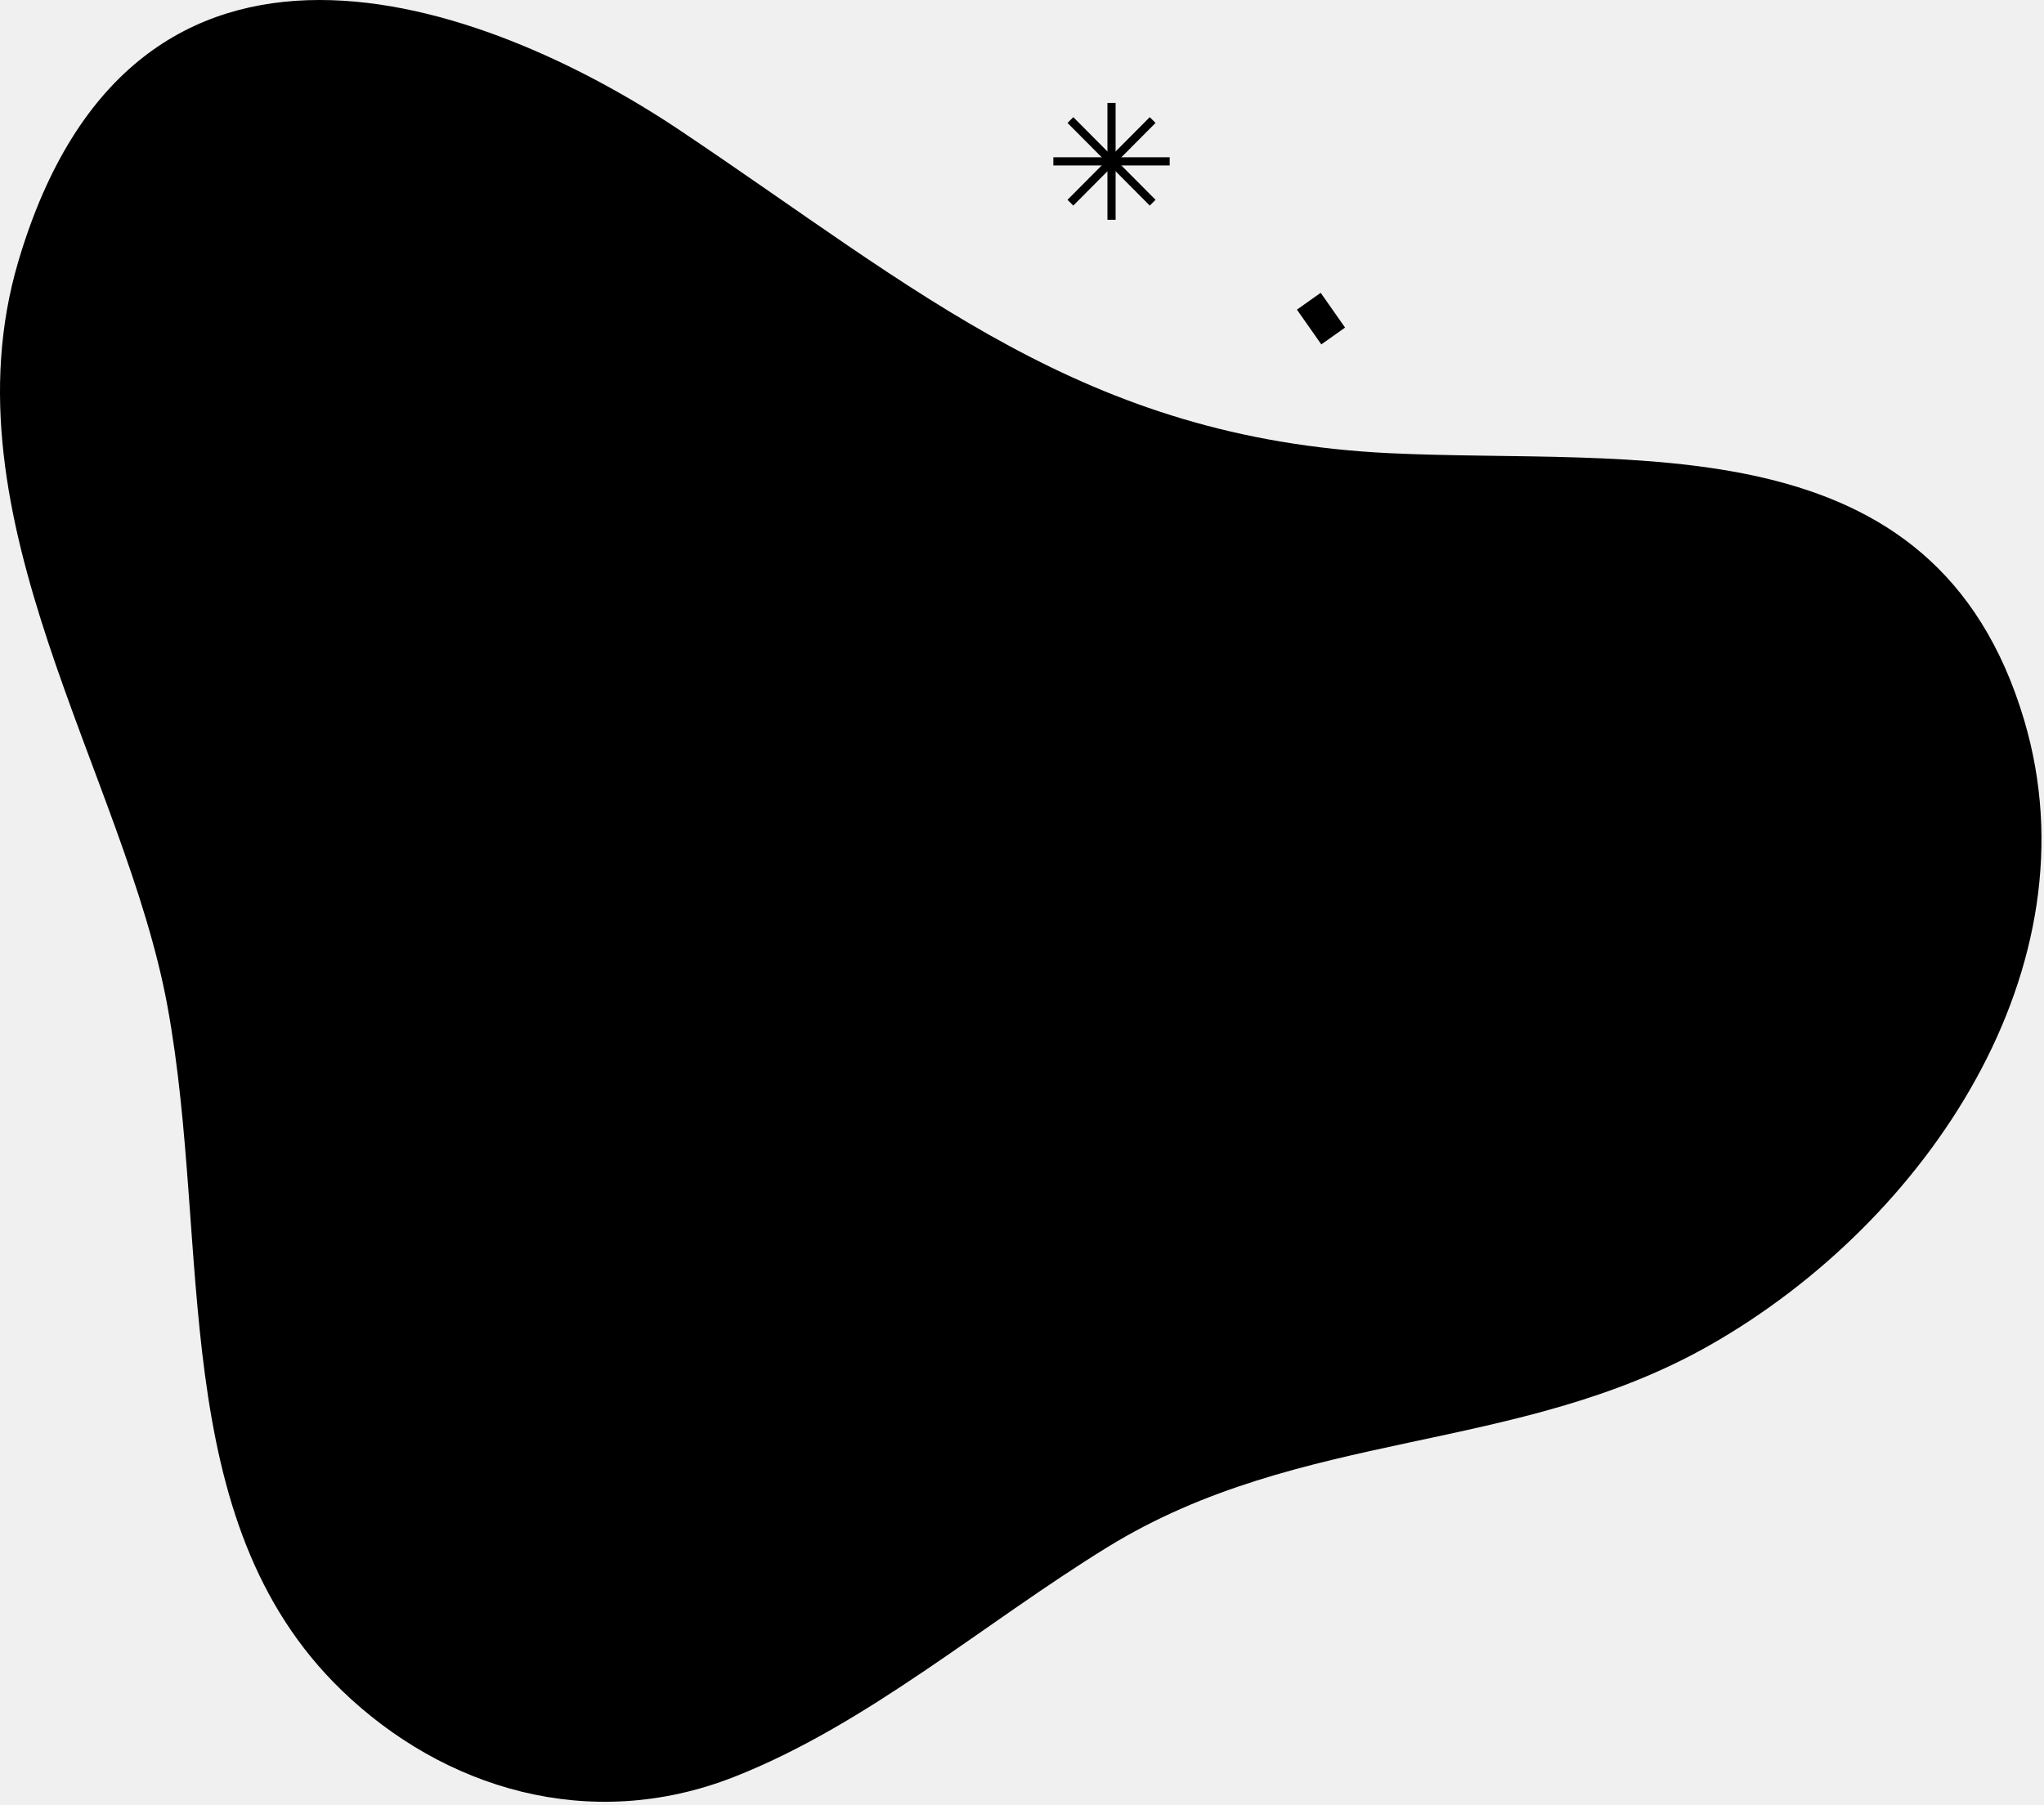
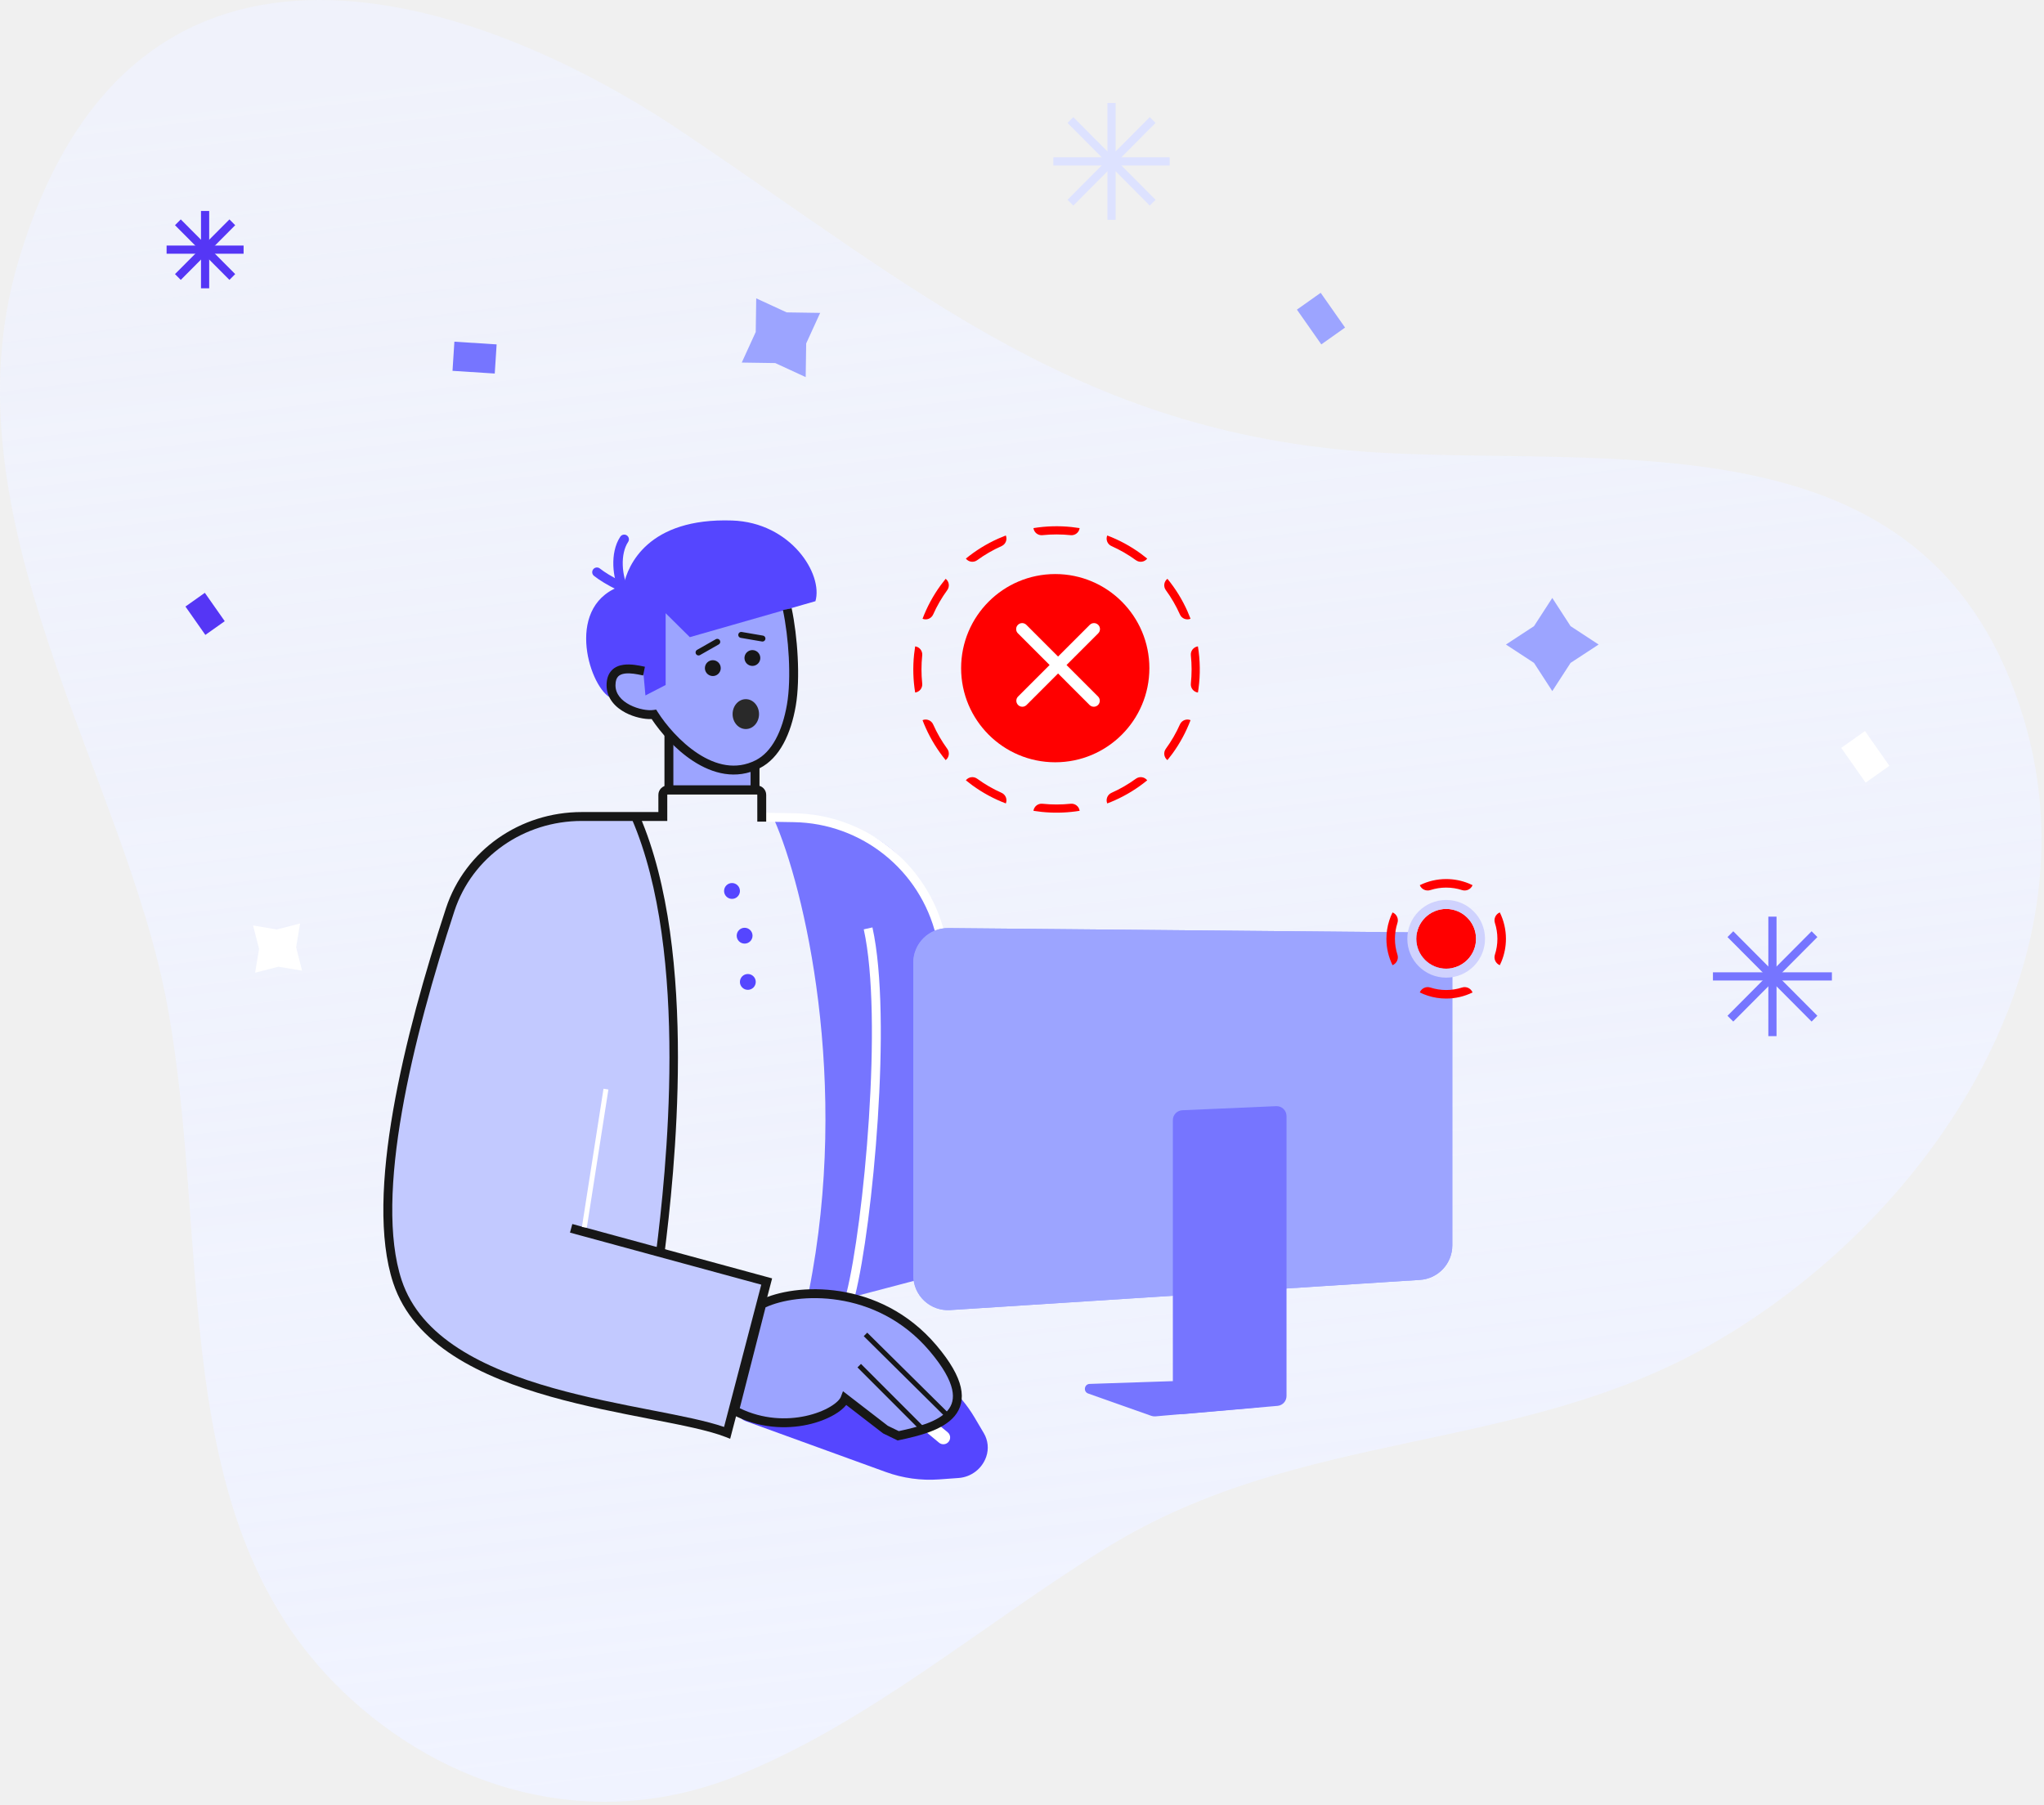
<svg xmlns="http://www.w3.org/2000/svg" fill="none" viewBox="0 0 342 302">
  <g clip-path="url(#a)">
-     <path fill="currentColor" d="M3.05 43.799C22.41-21.866 81.163.047 113.539 21.659c40.264 26.922 67.744 51.694 118.926 54.177 40.948 1.964 91.259-5.702 106.218 44.677 12.27 41.292-16.206 83.865-52.528 104.553-32.334 18.42-68.417 13.866-100.863 33.845-20.788 12.806-40.201 29.7-62.518 38.464-24.154 9.453-48.6 1.921-65.597-14.5-29.506-28.531-21.803-74.188-29.133-114.356C20.965 129.609-9.65 86.821 3.05 43.799Z" />
-     <path fill="currentColor" d="M134.021 228.075c.17-.108.358-.187.555-.231l4.453-1.007a22.224 22.224 0 0 1 24.033 10.37l1.553 2.628a4.722 4.722 0 0 1 .4 3.939 5.29 5.29 0 0 1-4.62 3.557l-3.259.237a21.598 21.598 0 0 1-8.925-1.239l-23.455-8.515c-1.558-.566-1.792-2.673-.395-3.565l9.66-6.174Z" />
-     <rect width="5.644" height="2.263" x="155.096" y="236.803" fill="currentColor" rx="1.132" transform="rotate(39.703 155.096 236.803)" />
-     <path fill="currentColor" d="M135.318 216.186c7.034-35.172-.828-67.862-5.793-79.034 1.241 0 8.276-.227 12.827 1.241 12.828 4.138 14.483 17.215 16.138 22.594 1.311 4.262 11.362 47.688 11.823 47.989l.011-.004c-.003.006-.006.007-.011.004l-11.823 3.899-15.724 4.138-7.448-.827Z" />
-     <path fill="currentColor" fill-rule="evenodd" d="m93.418 191.557 7.325-19.882-.758-.28-7.325 19.883.758.279Z" clip-rule="evenodd" />
-     <path fill="currentColor" fill-rule="evenodd" d="M103.86 97.238c-1.413-.68-2.713-1.483-3.503-2.113a.789.789 0 0 0-.983 1.234c.906.721 2.313 1.584 3.803 2.3 1.48.712 3.126 1.32 4.5 1.465l.166-1.569c-1.106-.117-2.559-.633-3.983-1.317Z" clip-rule="evenodd" />
-     <path fill="currentColor" fill-rule="evenodd" d="M104.2 94.572c-.047-1.477.234-2.885.899-3.883a.788.788 0 1 0-1.312-.875c-.913 1.369-1.217 3.144-1.163 4.809.054 1.67.472 3.343 1.126 4.567l1.391-.743c-.521-.977-.893-2.404-.941-3.875Z" clip-rule="evenodd" />
-     <path fill="currentColor" d="M126.332 132.187v-3.558l-14.411-5.484v9.042h14.411Z" />
-     <path fill="currentColor" fill-rule="evenodd" d="M111.176 122.065v10.866h15.901v-4.816l-15.901-6.05Zm14.412 7.077v2.3h-12.922v-7.216l12.922 4.916Z" clip-rule="evenodd" />
-     <path fill="currentColor" fill-rule="evenodd" d="M145.385 187.172c.776-11.998.767-24.317-.863-31.652l1.454-.323c1.68 7.562 1.671 20.07.895 32.072-.777 12.015-2.332 23.653-3.796 29.511l-1.445-.361c1.432-5.729 2.98-17.263 3.755-29.247Z" clip-rule="evenodd" />
-     <path fill="currentColor" fill-rule="evenodd" d="m132.816 137.581-6.1-.102.024-1.489 6.1.102a26.398 26.398 0 0 1 25.243 20.202l12.712 52.666-1.448.349-12.712-52.665a24.91 24.91 0 0 0-23.819-19.063Z" clip-rule="evenodd" />
-     <path fill="currentColor" d="M126.772 127.888c7.306-3.705 6.697-19.453 5.48-26.864l-3.654-3.706-12.786.927-8.22 6.484v7.411c-1.522-.309-5.355-1.176-5.355 2.529 0 3.706 5.051 5.191 7.182 4.882 2.74 4.323 10.046 12.043 17.353 8.337Z" />
-     <path fill="currentColor" d="M102.782 112.771c.625-1.25 3.549-.922 4.851-.401l.36 4.007 3.382-1.747v-12.014l4.045 4.008 21.017-6.018c1.319-4.516-4.093-13.17-13.93-13.502-14.084-.475-17.469 7.475-18.162 10.824-9.955 2.97-5.93 16.56-2.344 18.749 0-.781.156-2.656.781-3.906Z" />
-     <path fill="currentColor" fill-rule="evenodd" d="M131.676 117.881c.767-4.433.272-11.325-.678-15.792l1.457-.31c.984 4.627 1.492 11.712.688 16.356-.795 4.599-2.647 8.701-6.034 10.419-3.983 2.02-7.93.887-11.133-1.198-3.016-1.965-5.486-4.837-6.938-7.023-1.234.047-2.914-.306-4.353-1.055-1.649-.858-3.193-2.358-3.193-4.607 0-1.063.29-1.897.854-2.49.554-.583 1.283-.839 1.977-.936 1.213-.17 2.574.117 3.348.281l.235.049-.296 1.46a39.016 39.016 0 0 1-.247-.051c-.806-.168-1.899-.395-2.833-.264-.496.07-.861.232-1.104.487-.234.247-.444.674-.444 1.464 0 1.456.981 2.552 2.391 3.285 1.418.738 3.056.987 3.939.859l.478-.069.258.408c1.33 2.099 3.772 5.02 6.741 6.954 2.963 1.929 6.322 2.803 9.646 1.117 2.732-1.385 4.465-4.864 5.241-9.344Z" clip-rule="evenodd" />
-     <path fill="currentColor" d="M110.904 209.846c6.207-49.522-2.768-67.927-4.965-73.108-2.355-.628-11.185-1.326-18.343 1.311-7.158 2.637-12.275 13.154-13.94 18.083l-6.2 24.468c-1.161 4.678-3.01 18.874-2.482 25.655.659 8.476 3.31 17.379 17.793 23.586 7.862 3.369 35.585 9.517 38.896 9.517l6.62-24.414-17.379-5.098Z" />
-     <path fill="currentColor" fill-rule="evenodd" d="M111.731 131.441c-.868 0-1.572.704-1.572 1.573v2.877H97.315c-10.243 0-19.503 6.348-22.703 16.116-3.473 10.601-6.88 22.589-8.823 33.744-1.937 11.125-2.44 21.543.001 28.937 1.73 5.235 5.436 9.177 10.126 12.208 4.684 3.028 10.386 5.173 16.188 6.813 5.67 1.602 11.477 2.733 16.571 3.725l.363.07c5.215 1.016 9.589 1.883 12.353 2.961l.78.304 7.019-26.84-33.43-9.098-.391 1.437 32.006 8.711-6.226 23.812c-2.916-1.006-7.111-1.83-11.826-2.749l-.343-.066c-5.107-.995-10.861-2.116-16.47-3.701-5.738-1.621-11.28-3.717-15.786-6.63-4.5-2.908-7.928-6.605-9.52-11.424-2.318-7.023-1.878-17.128.052-28.214 1.925-11.056 5.309-22.967 8.771-33.536 2.989-9.123 11.653-15.09 21.288-15.09h14.333v-4.367c0-.046.037-.083.083-.083h14.896c.046 0 .083.037.083.083v4.483h1.49v-4.483c0-.869-.704-1.573-1.573-1.573h-14.896Z" clip-rule="evenodd" />
-     <path fill="currentColor" fill-rule="evenodd" d="m98.184 205.447 3.612-23.128-.818-.128-3.611 23.128.817.128Z" clip-rule="evenodd" />
-     <path fill="currentColor" d="M117.944 111.767a1.325 1.325 0 1 0 2.649.001 1.325 1.325 0 0 0-2.649-.001ZM124.564 110.112a1.325 1.325 0 1 0 2.65 0 1.325 1.325 0 0 0-2.65 0Z" />
-     <path stroke="currentColor" stroke-linecap="round" d="m124.026 106.248 3.544.609M120.01 107.406l-3.126 1.779" />
-     <path fill="currentColor" fill-rule="evenodd" d="M113.433 176.982c.004-13.798-1.424-28.966-6.429-40.526l-1.303.564c4.886 11.286 6.316 26.215 6.311 39.961-.004 13.728-1.438 26.188-2.227 32.496l1.41.176c.791-6.325 2.233-18.855 2.238-32.671Z" clip-rule="evenodd" />
-     <path fill="currentColor" d="M121.154 149.059a1.325 1.325 0 1 0 2.649.001 1.325 1.325 0 0 0-2.649-.001ZM123.263 156.582a1.325 1.325 0 1 0 2.65 0 1.325 1.325 0 0 0-2.65 0ZM123.803 164.318a1.324 1.324 0 1 0 2.649 0 1.324 1.324 0 0 0-2.649 0Z" />
-     <path fill="currentColor" d="M156.123 225.624c-9.208-10.883-23.086-10.16-28.667-7.369l-4.552 17.793c8.462 4.484 17.504.564 18.485-2.035l6.765 5.219 2.134 1.037c6.628-1.395 15.044-3.762 5.835-14.645Z" />
-     <path fill="currentColor" fill-rule="evenodd" d="M140.544 216.076c-5.444-.851-10.47.037-13.421 1.512l-.305.153-4.781 18.69.518.275c4.413 2.338 8.973 2.483 12.555 1.709 1.789-.388 3.353-1.008 4.547-1.716.789-.468 1.474-1.008 1.937-1.587l6.166 4.757 2.432 1.181.25-.052c1.66-.35 3.476-.768 5.109-1.378 1.623-.605 3.151-1.428 4.164-2.637 1.048-1.251 1.491-2.851 1.04-4.84-.441-1.943-1.728-4.24-4.063-7-4.737-5.598-10.68-8.213-16.148-9.067Zm-.23 1.472c5.169.807 10.769 3.272 15.241 8.557 2.269 2.682 3.383 4.762 3.747 6.367.354 1.559.005 2.678-.729 3.554-.768.917-2.011 1.628-3.542 2.199-1.445.538-3.07.926-4.647 1.262l-1.835-.891-7.502-5.787-.355.941c-.153.406-.717 1.028-1.795 1.667-1.041.618-2.451 1.184-4.102 1.542-3.16.683-7.135.587-11.021-1.305l4.317-16.878c2.679-1.232 7.225-2.009 12.223-1.228Z" clip-rule="evenodd" />
-     <path fill="currentColor" fill-rule="evenodd" d="m143.472 228.826 10.277 10.291.585-.585-10.276-10.291-.586.585ZM144.521 223.599l13.616 13.482.583-.588-13.616-13.482-.583.588Z" clip-rule="evenodd" />
-     <path fill="currentColor" d="M152.813 161.103a5.794 5.794 0 0 1 5.847-5.793l78.6.722a5.792 5.792 0 0 1 5.74 5.792v46.577a5.792 5.792 0 0 1-5.422 5.781l-78.6 5.049a5.793 5.793 0 0 1-6.165-5.781v-52.347Z" />
-     <path fill="currentColor" fill-rule="evenodd" d="m237.25 157.107-78.6-.721a4.718 4.718 0 0 0-4.761 4.717v52.347a4.718 4.718 0 0 0 5.02 4.708l78.6-5.049a4.718 4.718 0 0 0 4.415-4.708v-46.577a4.718 4.718 0 0 0-4.674-4.717Zm-78.59-1.797a5.794 5.794 0 0 0-5.847 5.793v52.347a5.793 5.793 0 0 0 6.165 5.781l78.6-5.049a5.792 5.792 0 0 0 5.422-5.781v-46.577a5.792 5.792 0 0 0-5.74-5.792l-78.6-.722Z" clip-rule="evenodd" />
-     <path fill="currentColor" d="M182.075 233.196c-.862-.305-.665-1.576.248-1.607l19.795-.669a1.66 1.66 0 0 1 .624.1l7.916 2.895c.831.304.67 1.524-.211 1.602l-17.117 1.502a1.646 1.646 0 0 1-.696-.088l-10.559-3.735Z" />
-     <path fill="currentColor" d="M196.242 187.446c0-.886.698-1.615 1.583-1.654l15.707-.683a1.655 1.655 0 0 1 1.727 1.653v46.852c0 .859-.656 1.575-1.511 1.649l-15.708 1.367a1.655 1.655 0 0 1-1.798-1.649v-47.535Z" />
-     <path fill="currentColor" fill-rule="evenodd" d="M200.536 115.215a24.135 24.135 0 0 0-.1-7.049 1.369 1.369 0 0 0-1.182 1.499 22.771 22.771 0 0 1 0 4.728 1.37 1.37 0 0 0 1.182 1.499c.036-.225.07-.45.1-.677Zm-1.336 5.298a1.37 1.37 0 0 0-1.772.708 22.494 22.494 0 0 1-2.366 4.089 1.37 1.37 0 0 0 .271 1.89 27.804 27.804 0 0 0 .837-1.084 23.932 23.932 0 0 0 3.03-5.603Zm-7.249 10.068a1.37 1.37 0 0 0-1.89-.27 22.548 22.548 0 0 1-4.089 2.365 1.37 1.37 0 0 0-.709 1.773 22.187 22.187 0 0 0 1.267-.522 23.966 23.966 0 0 0 5.421-3.346Zm-11.308 5.103a1.37 1.37 0 0 0-1.499-1.182 22.805 22.805 0 0 1-4.729 0 1.37 1.37 0 0 0-1.499 1.182 25.141 25.141 0 0 0 1.358.18 24.101 24.101 0 0 0 5.691-.08c.227-.03.453-.064.678-.1Zm-12.348-1.235a1.37 1.37 0 0 0-.708-1.773 22.548 22.548 0 0 1-4.089-2.365 1.37 1.37 0 0 0-1.89.27 24.449 24.449 0 0 0 1.084.837 23.966 23.966 0 0 0 5.603 3.031Zm-10.069-7.249a1.369 1.369 0 0 0 .27-1.89 22.548 22.548 0 0 1-2.365-4.089 1.37 1.37 0 0 0-1.772-.708 20.528 20.528 0 0 0 .521 1.266 23.932 23.932 0 0 0 3.346 5.421Zm-5.103-11.308a1.37 1.37 0 0 0 1.182-1.499 22.771 22.771 0 0 1 0-4.728 1.369 1.369 0 0 0-1.182-1.499 24.493 24.493 0 0 0-.18 1.357 24.135 24.135 0 0 0 .18 6.369Zm1.236-12.347a1.37 1.37 0 0 0 1.772-.709 22.552 22.552 0 0 1 2.365-4.088 1.369 1.369 0 0 0-.27-1.89 27.5 27.5 0 0 0-.837 1.084 23.947 23.947 0 0 0-3.03 5.603Zm7.249-10.069a1.37 1.37 0 0 0 1.89.27 22.56 22.56 0 0 1 4.089-2.364c.679-.303.99-1.09.708-1.773a25.13 25.13 0 0 0-1.266.522 23.953 23.953 0 0 0-5.421 3.345Zm11.308-5.102a1.37 1.37 0 0 0 1.499 1.182 22.911 22.911 0 0 1 4.729 0 1.37 1.37 0 0 0 1.499-1.182 24.366 24.366 0 0 0-1.358-.18 24.218 24.218 0 0 0-6.369.18Zm12.347 1.235a1.37 1.37 0 0 0 .709 1.773 22.56 22.56 0 0 1 4.089 2.365 1.37 1.37 0 0 0 1.89-.27 24.418 24.418 0 0 0-1.084-.838 23.953 23.953 0 0 0-5.604-3.03Zm10.07 7.249a1.37 1.37 0 0 0-.271 1.89c.925 1.269 1.72 2.639 2.366 4.088a1.37 1.37 0 0 0 1.772.709 23.386 23.386 0 0 0-.521-1.266 23.947 23.947 0 0 0-3.346-5.421Z" clip-rule="evenodd" />
-     <path fill="currentColor" d="M192.312 111.812c0 8.698-7.051 15.749-15.749 15.749-8.699 0-15.75-7.051-15.75-15.749 0-8.697 7.051-15.748 15.75-15.748 8.698 0 15.749 7.051 15.749 15.748Z" />
-     <path fill="currentColor" d="M170.315 104.566a1 1 0 0 1 1.417 0l5.302 5.302 5.303-5.302a1 1 0 1 1 1.417 1.416l-5.303 5.303 5.303 5.303a1.003 1.003 0 0 1-1.417 1.417l-5.303-5.303-5.302 5.303a1.003 1.003 0 0 1-1.417-1.417l5.303-5.303-5.303-5.303a1 1 0 0 1 0-1.416Z" />
-     <path fill="currentColor" d="m256.667 104.782 3.06-4.718 3.059 4.718 4.695 3.075-4.695 3.075-3.059 4.717-3.06-4.717-4.695-3.075 4.695-3.075ZM126.448 55.556l.084-5.63 5.093 2.349 5.603.084-2.338 5.117-.084 5.63-5.093-2.349-5.603-.084 2.338-5.117Z" />
-     <path fill="currentColor" d="m46.313 155.539 3.895-1.001-.66 3.985.997 3.913-3.966-.663-3.895 1.002.66-3.985-.997-3.914 3.966.663Z" />
-     <path fill="currentColor" d="m76.027 57.179 7.068.453-.313 4.877-7.068-.453.313-4.877Z" />
-     <path fill="currentColor" d="m312.048 122.337 4.08 5.817-3.975 2.816-4.08-5.818 3.975-2.815Z" />
-     <path fill="currentColor" d="m34.273 99.204 3.33 4.747-3.244 2.297-3.33-4.747 3.244-2.297Z" />
-     <path fill="currentColor" d="m220.975 49 4.08 5.817-3.975 2.815-4.08-5.817L220.975 49Z" />
-     <path fill="currentColor" fill-rule="evenodd" d="M186.663 17.227v19.555h-1.369V17.227h1.369Z" clip-rule="evenodd" />
-     <path fill="currentColor" fill-rule="evenodd" d="M195.712 27.69h-19.467v-1.37h19.467v1.37Z" clip-rule="evenodd" />
-     <path fill="currentColor" fill-rule="evenodd" d="m192.379 34.404-13.763-13.83.966-.971 13.763 13.83-.966.971Z" clip-rule="evenodd" />
-     <path fill="currentColor" fill-rule="evenodd" d="m178.614 33.433 13.764-13.83.966.97-13.764 13.831-.966-.97Z" clip-rule="evenodd" />
-     <path fill="currentColor" fill-rule="evenodd" d="M297.247 153.395v19.995h-1.37v-19.995h1.37Z" clip-rule="evenodd" />
-     <path fill="currentColor" fill-rule="evenodd" d="M306.512 164.08h-19.904v-1.369h19.904v1.369Z" clip-rule="evenodd" />
-     <path fill="currentColor" fill-rule="evenodd" d="m303.116 170.953-14.073-14.141.966-.971 14.073 14.141-.966.971Z" clip-rule="evenodd" />
-     <path fill="currentColor" fill-rule="evenodd" d="m289.043 169.982 14.073-14.141.966.971-14.073 14.141-.966-.971Z" clip-rule="evenodd" />
-     <path fill="currentColor" fill-rule="evenodd" d="M35.001 35.305v12.94h-1.37v-12.94h1.37Z" clip-rule="evenodd" />
-     <path fill="currentColor" fill-rule="evenodd" d="M40.758 42.46H27.875v-1.369h12.883v1.37Z" clip-rule="evenodd" />
-     <path fill="currentColor" fill-rule="evenodd" d="m38.388 46.837-9.108-9.151.966-.971 9.108 9.152-.966.97Z" clip-rule="evenodd" />
-     <path fill="currentColor" fill-rule="evenodd" d="m29.28 45.868 9.108-9.152.966.97-9.108 9.153-.966-.971Z" clip-rule="evenodd" />
-     <path fill="currentColor" fill-rule="evenodd" d="M251.24 160.864a9.991 9.991 0 0 0 .732-3.762 10 10 0 0 0-1.025-4.414 1.428 1.428 0 0 0-.82 1.764c.27.833.417 1.723.417 2.65 0 .927-.147 1.818-.417 2.65a1.429 1.429 0 0 0 .82 1.765c.106-.213.203-.431.293-.653Zm-4.853 5.213a1.428 1.428 0 0 0-1.765-.821 8.573 8.573 0 0 1-2.65.417 8.578 8.578 0 0 1-2.65-.417 1.428 1.428 0 0 0-1.764.821 10.045 10.045 0 0 0 1.323.538 9.996 9.996 0 0 0 3.091.487 9.991 9.991 0 0 0 4.415-1.025Zm-13.39-4.56a1.428 1.428 0 0 0 .821-1.765 8.573 8.573 0 0 1-.417-2.65c0-.927.147-1.817.417-2.65a1.428 1.428 0 0 0-.821-1.764 10.045 10.045 0 0 0-.538 1.323 10 10 0 0 0-.487 3.091 9.991 9.991 0 0 0 1.025 4.415Zm4.561-13.389a1.429 1.429 0 0 0 1.764.821 8.548 8.548 0 0 1 2.65-.417c.927 0 1.818.146 2.65.417a1.43 1.43 0 0 0 1.765-.821 9.343 9.343 0 0 0-.653-.293 9.991 9.991 0 0 0-3.762-.732 9.996 9.996 0 0 0-4.414 1.025Z" clip-rule="evenodd" />
-     <path fill="currentColor" d="M246.972 157.103a5 5 0 1 1-10 0 5 5 0 0 1 10 0Z" />
-     <path fill="currentColor" fill-rule="evenodd" d="M248.472 157.103a6.5 6.5 0 1 1-13 0 6.5 6.5 0 0 1 13 0Zm-6.5 5a5 5 0 1 0 0-10 5 5 0 0 0 0 10Z" clip-rule="evenodd" />
-     <ellipse cx="124.789" cy="119.5" fill="currentColor" rx="2.211" ry="2.5" />
+     <path fill="url(#b)" d="M3.05 43.799C22.41-21.866 81.163.047 113.539 21.659c40.264 26.922 67.744 51.694 118.926 54.177 40.948 1.964 91.259-5.702 106.218 44.677 12.27 41.292-16.206 83.865-52.528 104.553-32.334 18.42-68.417 13.866-100.863 33.845-20.788 12.806-40.201 29.7-62.518 38.464-24.154 9.453-48.6 1.921-65.597-14.5-29.506-28.531-21.803-74.188-29.133-114.356C20.965 129.609-9.65 86.821 3.05 43.799Z" />
+     <path fill="#5546FF" d="M134.021 228.075c.17-.108.358-.187.555-.231l4.453-1.007a22.224 22.224 0 0 1 24.033 10.37l1.553 2.628a4.722 4.722 0 0 1 .4 3.939 5.29 5.29 0 0 1-4.62 3.557l-3.259.237a21.598 21.598 0 0 1-8.925-1.239l-23.455-8.515c-1.558-.566-1.792-2.673-.395-3.565l9.66-6.174Z" />
+     <rect width="5.644" height="2.263" x="155.096" y="236.803" fill="#fff" rx="1.132" transform="rotate(39.703 155.096 236.803)" />
+     <path fill="#7675FF" d="M135.318 216.186c7.034-35.172-.828-67.862-5.793-79.034 1.241 0 8.276-.227 12.827 1.241 12.828 4.138 14.483 17.215 16.138 22.594 1.311 4.262 11.362 47.688 11.823 47.989l.011-.004c-.003.006-.006.007-.011.004l-11.823 3.899-15.724 4.138-7.448-.827Z" />
+     <path fill="#fff" fill-rule="evenodd" d="m93.418 191.557 7.325-19.882-.758-.28-7.325 19.883.758.279Z" clip-rule="evenodd" />
+     <path fill="#5546FF" fill-rule="evenodd" d="M103.86 97.238c-1.413-.68-2.713-1.483-3.503-2.113a.789.789 0 0 0-.983 1.234c.906.721 2.313 1.584 3.803 2.3 1.48.712 3.126 1.32 4.5 1.465l.166-1.569c-1.106-.117-2.559-.633-3.983-1.317Z" clip-rule="evenodd" />
+     <path fill="#5546FF" fill-rule="evenodd" d="M104.2 94.572c-.047-1.477.234-2.885.899-3.883a.788.788 0 1 0-1.312-.875c-.913 1.369-1.217 3.144-1.163 4.809.054 1.67.472 3.343 1.126 4.567l1.391-.743c-.521-.977-.893-2.404-.941-3.875Z" clip-rule="evenodd" />
+     <path fill="#9CA4FF" d="M126.332 132.187v-3.558l-14.411-5.484v9.042h14.411Z" />
+     <path fill="#171717" fill-rule="evenodd" d="M111.176 122.065v10.866h15.901v-4.816l-15.901-6.05Zm14.412 7.077v2.3h-12.922v-7.216l12.922 4.916Z" clip-rule="evenodd" />
+     <path fill="#fff" fill-rule="evenodd" d="M145.385 187.172c.776-11.998.767-24.317-.863-31.652l1.454-.323c1.68 7.562 1.671 20.07.895 32.072-.777 12.015-2.332 23.653-3.796 29.511l-1.445-.361c1.432-5.729 2.98-17.263 3.755-29.247Z" clip-rule="evenodd" />
+     <path fill="#fff" fill-rule="evenodd" d="m132.816 137.581-6.1-.102.024-1.489 6.1.102a26.398 26.398 0 0 1 25.243 20.202l12.712 52.666-1.448.349-12.712-52.665a24.91 24.91 0 0 0-23.819-19.063Z" clip-rule="evenodd" />
+     <path fill="#9CA4FF" d="M126.772 127.888c7.306-3.705 6.697-19.453 5.48-26.864l-3.654-3.706-12.786.927-8.22 6.484v7.411c-1.522-.309-5.355-1.176-5.355 2.529 0 3.706 5.051 5.191 7.182 4.882 2.74 4.323 10.046 12.043 17.353 8.337Z" />
+     <path fill="#5546FF" d="M102.782 112.771c.625-1.25 3.549-.922 4.851-.401l.36 4.007 3.382-1.747v-12.014l4.045 4.008 21.017-6.018c1.319-4.516-4.093-13.17-13.93-13.502-14.084-.475-17.469 7.475-18.162 10.824-9.955 2.97-5.93 16.56-2.344 18.749 0-.781.156-2.656.781-3.906Z" />
+     <path fill="#171717" fill-rule="evenodd" d="M131.676 117.881c.767-4.433.272-11.325-.678-15.792l1.457-.31c.984 4.627 1.492 11.712.688 16.356-.795 4.599-2.647 8.701-6.034 10.419-3.983 2.02-7.93.887-11.133-1.198-3.016-1.965-5.486-4.837-6.938-7.023-1.234.047-2.914-.306-4.353-1.055-1.649-.858-3.193-2.358-3.193-4.607 0-1.063.29-1.897.854-2.49.554-.583 1.283-.839 1.977-.936 1.213-.17 2.574.117 3.348.281l.235.049-.296 1.46a39.016 39.016 0 0 1-.247-.051c-.806-.168-1.899-.395-2.833-.264-.496.07-.861.232-1.104.487-.234.247-.444.674-.444 1.464 0 1.456.981 2.552 2.391 3.285 1.418.738 3.056.987 3.939.859l.478-.069.258.408c1.33 2.099 3.772 5.02 6.741 6.954 2.963 1.929 6.322 2.803 9.646 1.117 2.732-1.385 4.465-4.864 5.241-9.344Z" clip-rule="evenodd" />
+     <path fill="#C2C9FF" d="M110.904 209.846c6.207-49.522-2.768-67.927-4.965-73.108-2.355-.628-11.185-1.326-18.343 1.311-7.158 2.637-12.275 13.154-13.94 18.083l-6.2 24.468c-1.161 4.678-3.01 18.874-2.482 25.655.659 8.476 3.31 17.379 17.793 23.586 7.862 3.369 35.585 9.517 38.896 9.517l6.62-24.414-17.379-5.098Z" />
+     <path fill="#171717" fill-rule="evenodd" d="M111.731 131.441c-.868 0-1.572.704-1.572 1.573v2.877H97.315c-10.243 0-19.503 6.348-22.703 16.116-3.473 10.601-6.88 22.589-8.823 33.744-1.937 11.125-2.44 21.543.001 28.937 1.73 5.235 5.436 9.177 10.126 12.208 4.684 3.028 10.386 5.173 16.188 6.813 5.67 1.602 11.477 2.733 16.571 3.725l.363.07c5.215 1.016 9.589 1.883 12.353 2.961l.78.304 7.019-26.84-33.43-9.098-.391 1.437 32.006 8.711-6.226 23.812c-2.916-1.006-7.111-1.83-11.826-2.749l-.343-.066c-5.107-.995-10.861-2.116-16.47-3.701-5.738-1.621-11.28-3.717-15.786-6.63-4.5-2.908-7.928-6.605-9.52-11.424-2.318-7.023-1.878-17.128.052-28.214 1.925-11.056 5.309-22.967 8.771-33.536 2.989-9.123 11.653-15.09 21.288-15.09h14.333v-4.367c0-.046.037-.083.083-.083h14.896c.046 0 .083.037.083.083v4.483h1.49v-4.483c0-.869-.704-1.573-1.573-1.573h-14.896Z" clip-rule="evenodd" />
+     <path fill="#fff" fill-rule="evenodd" d="m98.184 205.447 3.612-23.128-.818-.128-3.611 23.128.817.128Z" clip-rule="evenodd" />
+     <path fill="#171717" d="M117.944 111.767a1.325 1.325 0 1 0 2.649.001 1.325 1.325 0 0 0-2.649-.001ZM124.564 110.112a1.325 1.325 0 1 0 2.65 0 1.325 1.325 0 0 0-2.65 0Z" />
+     <path stroke="#171717" stroke-linecap="round" d="m124.026 106.248 3.544.609M120.01 107.406l-3.126 1.779" />
+     <path fill="#171717" fill-rule="evenodd" d="M113.433 176.982c.004-13.798-1.424-28.966-6.429-40.526l-1.303.564c4.886 11.286 6.316 26.215 6.311 39.961-.004 13.728-1.438 26.188-2.227 32.496l1.41.176c.791-6.325 2.233-18.855 2.238-32.671Z" clip-rule="evenodd" />
+     <path fill="#5546FF" d="M121.154 149.059a1.325 1.325 0 1 0 2.649.001 1.325 1.325 0 0 0-2.649-.001ZM123.263 156.582a1.325 1.325 0 1 0 2.65 0 1.325 1.325 0 0 0-2.65 0ZM123.803 164.318a1.324 1.324 0 1 0 2.649 0 1.324 1.324 0 0 0-2.649 0Z" />
+     <path fill="#9CA4FF" d="M156.123 225.624c-9.208-10.883-23.086-10.16-28.667-7.369l-4.552 17.793c8.462 4.484 17.504.564 18.485-2.035l6.765 5.219 2.134 1.037c6.628-1.395 15.044-3.762 5.835-14.645Z" />
+     <path fill="#171717" fill-rule="evenodd" d="M140.544 216.076c-5.444-.851-10.47.037-13.421 1.512l-.305.153-4.781 18.69.518.275c4.413 2.338 8.973 2.483 12.555 1.709 1.789-.388 3.353-1.008 4.547-1.716.789-.468 1.474-1.008 1.937-1.587l6.166 4.757 2.432 1.181.25-.052c1.66-.35 3.476-.768 5.109-1.378 1.623-.605 3.151-1.428 4.164-2.637 1.048-1.251 1.491-2.851 1.04-4.84-.441-1.943-1.728-4.24-4.063-7-4.737-5.598-10.68-8.213-16.148-9.067Zm-.23 1.472c5.169.807 10.769 3.272 15.241 8.557 2.269 2.682 3.383 4.762 3.747 6.367.354 1.559.005 2.678-.729 3.554-.768.917-2.011 1.628-3.542 2.199-1.445.538-3.07.926-4.647 1.262l-1.835-.891-7.502-5.787-.355.941c-.153.406-.717 1.028-1.795 1.667-1.041.618-2.451 1.184-4.102 1.542-3.16.683-7.135.587-11.021-1.305l4.317-16.878c2.679-1.232 7.225-2.009 12.223-1.228Z" clip-rule="evenodd" />
+     <path fill="#171717" fill-rule="evenodd" d="m143.472 228.826 10.277 10.291.585-.585-10.276-10.291-.586.585ZM144.521 223.599l13.616 13.482.583-.588-13.616-13.482-.583.588Z" clip-rule="evenodd" />
+     <path fill="#9CA4FF" d="M152.813 161.103a5.794 5.794 0 0 1 5.847-5.793l78.6.722a5.792 5.792 0 0 1 5.74 5.792v46.577a5.792 5.792 0 0 1-5.422 5.781l-78.6 5.049a5.793 5.793 0 0 1-6.165-5.781v-52.347Z" />
+     <path fill="#9CA4FF" fill-rule="evenodd" d="m237.25 157.107-78.6-.721a4.718 4.718 0 0 0-4.761 4.717v52.347a4.718 4.718 0 0 0 5.02 4.708l78.6-5.049a4.718 4.718 0 0 0 4.415-4.708v-46.577a4.718 4.718 0 0 0-4.674-4.717Zm-78.59-1.797a5.794 5.794 0 0 0-5.847 5.793v52.347a5.793 5.793 0 0 0 6.165 5.781l78.6-5.049a5.792 5.792 0 0 0 5.422-5.781v-46.577a5.792 5.792 0 0 0-5.74-5.792l-78.6-.722Z" clip-rule="evenodd" />
+     <path fill="#7675FF" d="M182.075 233.196c-.862-.305-.665-1.576.248-1.607l19.795-.669a1.66 1.66 0 0 1 .624.1l7.916 2.895c.831.304.67 1.524-.211 1.602l-17.117 1.502a1.646 1.646 0 0 1-.696-.088l-10.559-3.735Z" />
+     <path fill="#7675FF" d="M196.242 187.446c0-.886.698-1.615 1.583-1.654l15.707-.683a1.655 1.655 0 0 1 1.727 1.653v46.852c0 .859-.656 1.575-1.511 1.649l-15.708 1.367a1.655 1.655 0 0 1-1.798-1.649v-47.535Z" />
+     <path fill="red" fill-rule="evenodd" d="M200.536 115.215a24.135 24.135 0 0 0-.1-7.049 1.369 1.369 0 0 0-1.182 1.499 22.771 22.771 0 0 1 0 4.728 1.37 1.37 0 0 0 1.182 1.499c.036-.225.07-.45.1-.677Zm-1.336 5.298a1.37 1.37 0 0 0-1.772.708 22.494 22.494 0 0 1-2.366 4.089 1.37 1.37 0 0 0 .271 1.89 27.804 27.804 0 0 0 .837-1.084 23.932 23.932 0 0 0 3.03-5.603Zm-7.249 10.068a1.37 1.37 0 0 0-1.89-.27 22.548 22.548 0 0 1-4.089 2.365 1.37 1.37 0 0 0-.709 1.773 22.187 22.187 0 0 0 1.267-.522 23.966 23.966 0 0 0 5.421-3.346Zm-11.308 5.103a1.37 1.37 0 0 0-1.499-1.182 22.805 22.805 0 0 1-4.729 0 1.37 1.37 0 0 0-1.499 1.182 25.141 25.141 0 0 0 1.358.18 24.101 24.101 0 0 0 5.691-.08c.227-.03.453-.064.678-.1Zm-12.348-1.235a1.37 1.37 0 0 0-.708-1.773 22.548 22.548 0 0 1-4.089-2.365 1.37 1.37 0 0 0-1.89.27 24.449 24.449 0 0 0 1.084.837 23.966 23.966 0 0 0 5.603 3.031Zm-10.069-7.249a1.369 1.369 0 0 0 .27-1.89 22.548 22.548 0 0 1-2.365-4.089 1.37 1.37 0 0 0-1.772-.708 20.528 20.528 0 0 0 .521 1.266 23.932 23.932 0 0 0 3.346 5.421Zm-5.103-11.308a1.37 1.37 0 0 0 1.182-1.499 22.771 22.771 0 0 1 0-4.728 1.369 1.369 0 0 0-1.182-1.499 24.493 24.493 0 0 0-.18 1.357 24.135 24.135 0 0 0 .18 6.369Zm1.236-12.347a1.37 1.37 0 0 0 1.772-.709 22.552 22.552 0 0 1 2.365-4.088 1.369 1.369 0 0 0-.27-1.89 27.5 27.5 0 0 0-.837 1.084 23.947 23.947 0 0 0-3.03 5.603Zm7.249-10.069a1.37 1.37 0 0 0 1.89.27 22.56 22.56 0 0 1 4.089-2.364c.679-.303.99-1.09.708-1.773a25.13 25.13 0 0 0-1.266.522 23.953 23.953 0 0 0-5.421 3.345Zm11.308-5.102a1.37 1.37 0 0 0 1.499 1.182 22.911 22.911 0 0 1 4.729 0 1.37 1.37 0 0 0 1.499-1.182 24.366 24.366 0 0 0-1.358-.18 24.218 24.218 0 0 0-6.369.18Zm12.347 1.235a1.37 1.37 0 0 0 .709 1.773 22.56 22.56 0 0 1 4.089 2.365 1.37 1.37 0 0 0 1.89-.27 24.418 24.418 0 0 0-1.084-.838 23.953 23.953 0 0 0-5.604-3.03Zm10.07 7.249a1.37 1.37 0 0 0-.271 1.89c.925 1.269 1.72 2.639 2.366 4.088a1.37 1.37 0 0 0 1.772.709 23.386 23.386 0 0 0-.521-1.266 23.947 23.947 0 0 0-3.346-5.421Z" clip-rule="evenodd" />
+     <path fill="red" d="M192.312 111.812c0 8.698-7.051 15.749-15.749 15.749-8.699 0-15.75-7.051-15.75-15.749 0-8.697 7.051-15.748 15.75-15.748 8.698 0 15.749 7.051 15.749 15.748Z" />
+     <path fill="#fff" d="M170.315 104.566a1 1 0 0 1 1.417 0l5.302 5.302 5.303-5.302a1 1 0 1 1 1.417 1.416l-5.303 5.303 5.303 5.303a1.003 1.003 0 0 1-1.417 1.417l-5.303-5.303-5.302 5.303a1.003 1.003 0 0 1-1.417-1.417l5.303-5.303-5.303-5.303a1 1 0 0 1 0-1.416Z" />
+     <path fill="#9CA4FF" d="m256.667 104.782 3.06-4.718 3.059 4.718 4.695 3.075-4.695 3.075-3.059 4.717-3.06-4.717-4.695-3.075 4.695-3.075ZM126.448 55.556l.084-5.63 5.093 2.349 5.603.084-2.338 5.117-.084 5.63-5.093-2.349-5.603-.084 2.338-5.117Z" />
+     <path fill="#fff" d="m46.313 155.539 3.895-1.001-.66 3.985.997 3.913-3.966-.663-3.895 1.002.66-3.985-.997-3.914 3.966.663Z" />
+     <path fill="#7675FF" d="m76.027 57.179 7.068.453-.313 4.877-7.068-.453.313-4.877Z" />
+     <path fill="#fff" d="m312.048 122.337 4.08 5.817-3.975 2.816-4.08-5.818 3.975-2.815Z" />
+     <path fill="#5536F5" d="m34.273 99.204 3.33 4.747-3.244 2.297-3.33-4.747 3.244-2.297Z" />
+     <path fill="#9CA4FF" d="m220.975 49 4.08 5.817-3.975 2.815-4.08-5.817L220.975 49Z" />
+     <path fill="#DDE2FF" fill-rule="evenodd" d="M186.663 17.227v19.555h-1.369V17.227h1.369Z" clip-rule="evenodd" />
+     <path fill="#DDE2FF" fill-rule="evenodd" d="M195.712 27.69h-19.467v-1.37h19.467v1.37Z" clip-rule="evenodd" />
+     <path fill="#DDE2FF" fill-rule="evenodd" d="m192.379 34.404-13.763-13.83.966-.971 13.763 13.83-.966.971Z" clip-rule="evenodd" />
+     <path fill="#DDE2FF" fill-rule="evenodd" d="m178.614 33.433 13.764-13.83.966.97-13.764 13.831-.966-.97Z" clip-rule="evenodd" />
+     <path fill="#7675FF" fill-rule="evenodd" d="M297.247 153.395v19.995h-1.37v-19.995h1.37Z" clip-rule="evenodd" />
+     <path fill="#7675FF" fill-rule="evenodd" d="M306.512 164.08h-19.904v-1.369h19.904v1.369Z" clip-rule="evenodd" />
+     <path fill="#7675FF" fill-rule="evenodd" d="m303.116 170.953-14.073-14.141.966-.971 14.073 14.141-.966.971Z" clip-rule="evenodd" />
+     <path fill="#7675FF" fill-rule="evenodd" d="m289.043 169.982 14.073-14.141.966.971-14.073 14.141-.966-.971Z" clip-rule="evenodd" />
+     <path fill="#5536F5" fill-rule="evenodd" d="M35.001 35.305v12.94h-1.37v-12.94h1.37Z" clip-rule="evenodd" />
+     <path fill="#5536F5" fill-rule="evenodd" d="M40.758 42.46H27.875v-1.369h12.883v1.37Z" clip-rule="evenodd" />
+     <path fill="#5536F5" fill-rule="evenodd" d="m38.388 46.837-9.108-9.151.966-.971 9.108 9.152-.966.97Z" clip-rule="evenodd" />
+     <path fill="#5536F5" fill-rule="evenodd" d="m29.28 45.868 9.108-9.152.966.97-9.108 9.153-.966-.971Z" clip-rule="evenodd" />
+     <path fill="red" fill-rule="evenodd" d="M251.24 160.864a9.991 9.991 0 0 0 .732-3.762 10 10 0 0 0-1.025-4.414 1.428 1.428 0 0 0-.82 1.764c.27.833.417 1.723.417 2.65 0 .927-.147 1.818-.417 2.65a1.429 1.429 0 0 0 .82 1.765c.106-.213.203-.431.293-.653Zm-4.853 5.213a1.428 1.428 0 0 0-1.765-.821 8.573 8.573 0 0 1-2.65.417 8.578 8.578 0 0 1-2.65-.417 1.428 1.428 0 0 0-1.764.821 10.045 10.045 0 0 0 1.323.538 9.996 9.996 0 0 0 3.091.487 9.991 9.991 0 0 0 4.415-1.025Zm-13.39-4.56a1.428 1.428 0 0 0 .821-1.765 8.573 8.573 0 0 1-.417-2.65c0-.927.147-1.817.417-2.65a1.428 1.428 0 0 0-.821-1.764 10.045 10.045 0 0 0-.538 1.323 10 10 0 0 0-.487 3.091 9.991 9.991 0 0 0 1.025 4.415Zm4.561-13.389a1.429 1.429 0 0 0 1.764.821 8.548 8.548 0 0 1 2.65-.417c.927 0 1.818.146 2.65.417a1.43 1.43 0 0 0 1.765-.821 9.343 9.343 0 0 0-.653-.293 9.991 9.991 0 0 0-3.762-.732 9.996 9.996 0 0 0-4.414 1.025Z" clip-rule="evenodd" />
+     <path fill="red" d="M246.972 157.103a5 5 0 1 1-10 0 5 5 0 0 1 10 0Z" />
+     <path fill="#CFD2FE" fill-rule="evenodd" d="M248.472 157.103a6.5 6.5 0 1 1-13 0 6.5 6.5 0 0 1 13 0Zm-6.5 5a5 5 0 1 0 0-10 5 5 0 0 0 0 10Z" clip-rule="evenodd" />
+     <ellipse cx="124.789" cy="119.5" fill="#292929" rx="2.211" ry="2.5" />
  </g>
  <defs>
    <linearGradient id="b" x1="170.789" x2="205.779" y1="0" y2="290.958" gradientUnits="userSpaceOnUse">
-       <stop stop-color="currentColor" stop-opacity=".72" />
-       <stop offset="1" stop-color="currentColor" />
+       <stop stop-color="#F0F3FF" stop-opacity=".72" />
+       <stop offset="1" stop-color="#F0F3FF" />
    </linearGradient>
    <clipPath id="a">
-       <path fill="currentColor" d="M0 0h342v302H0z" />
+       <path fill="#fff" d="M0 0h342v302H0z" />
    </clipPath>
  </defs>
</svg>
